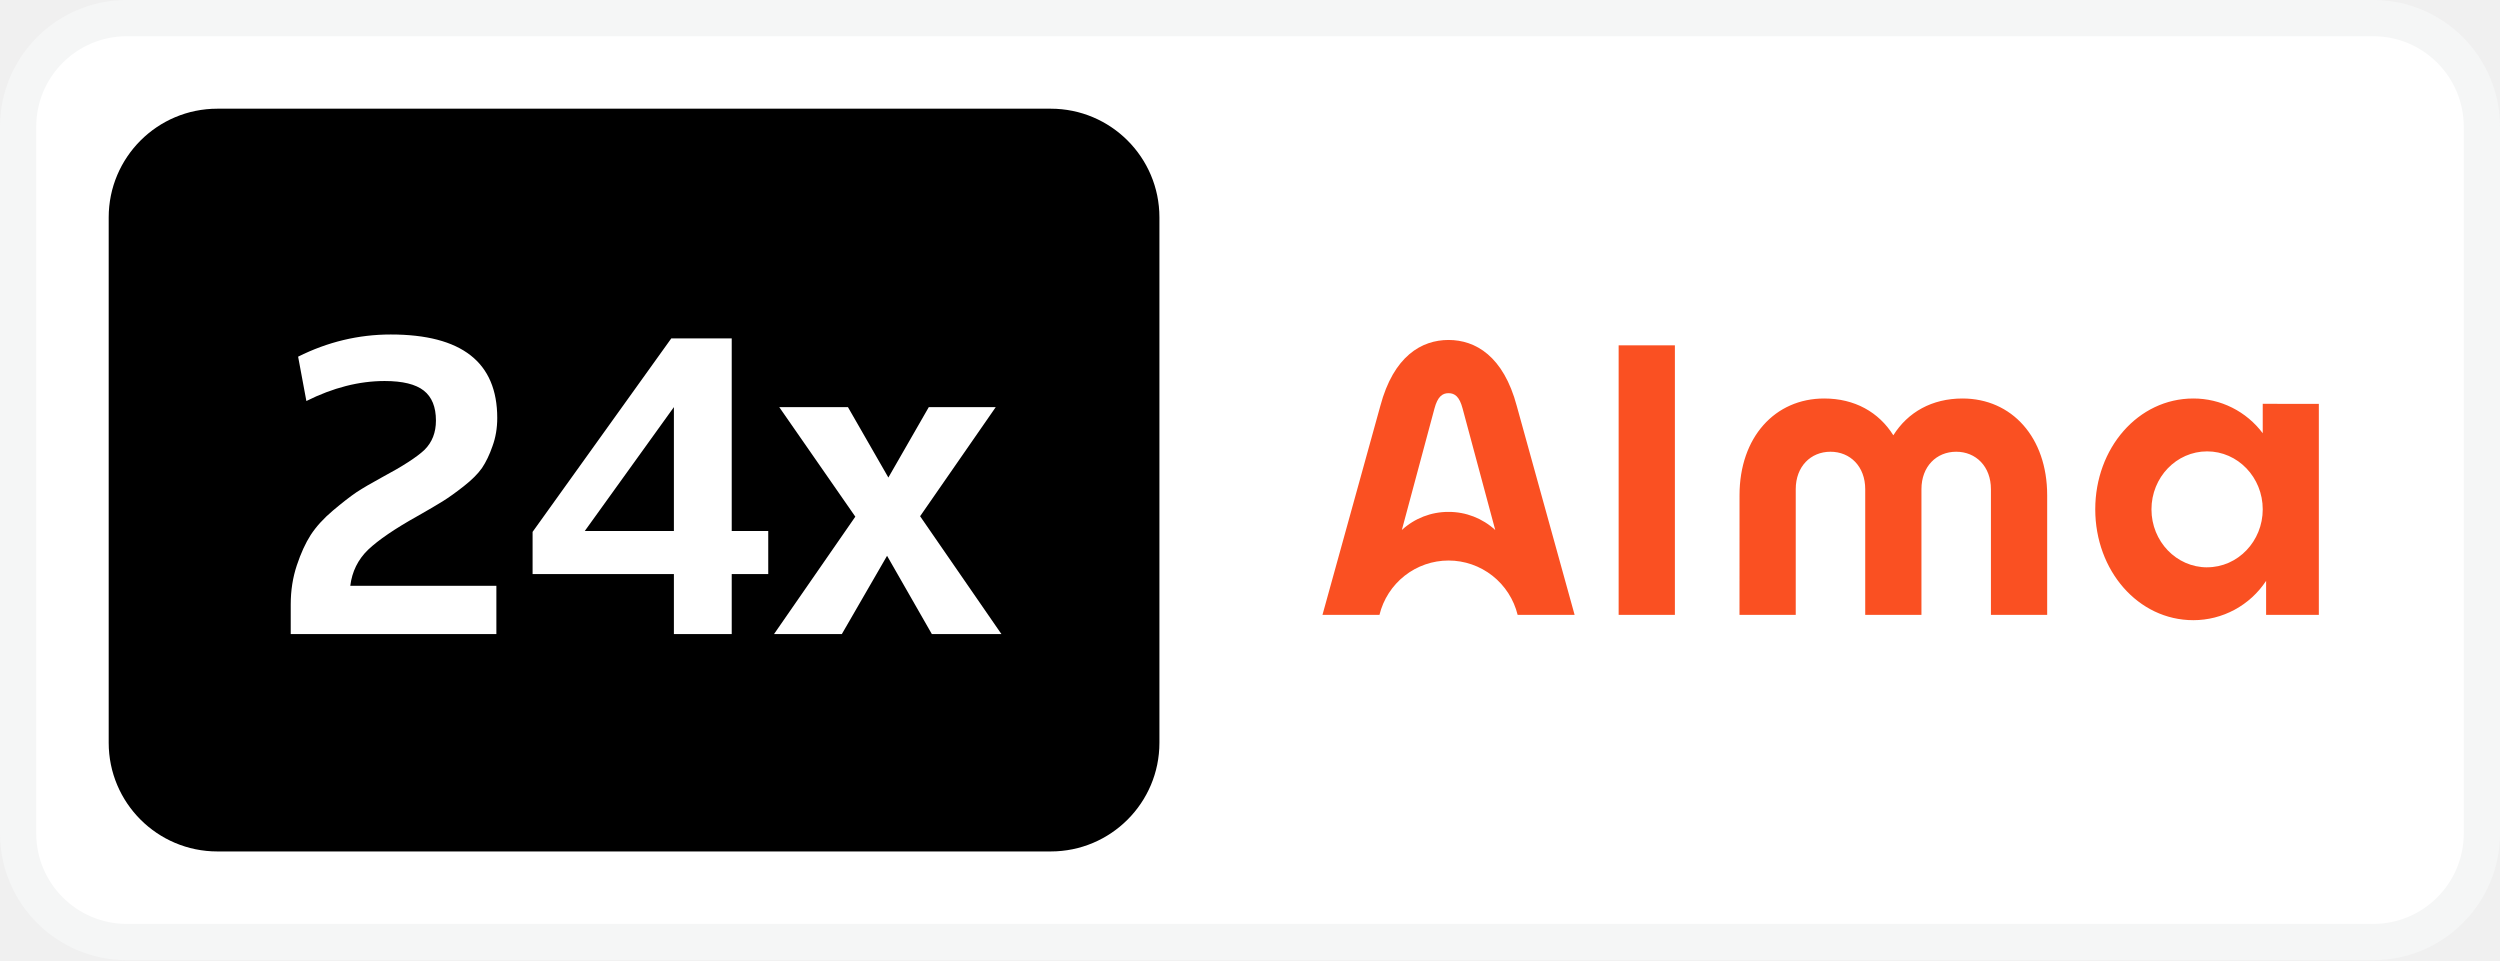
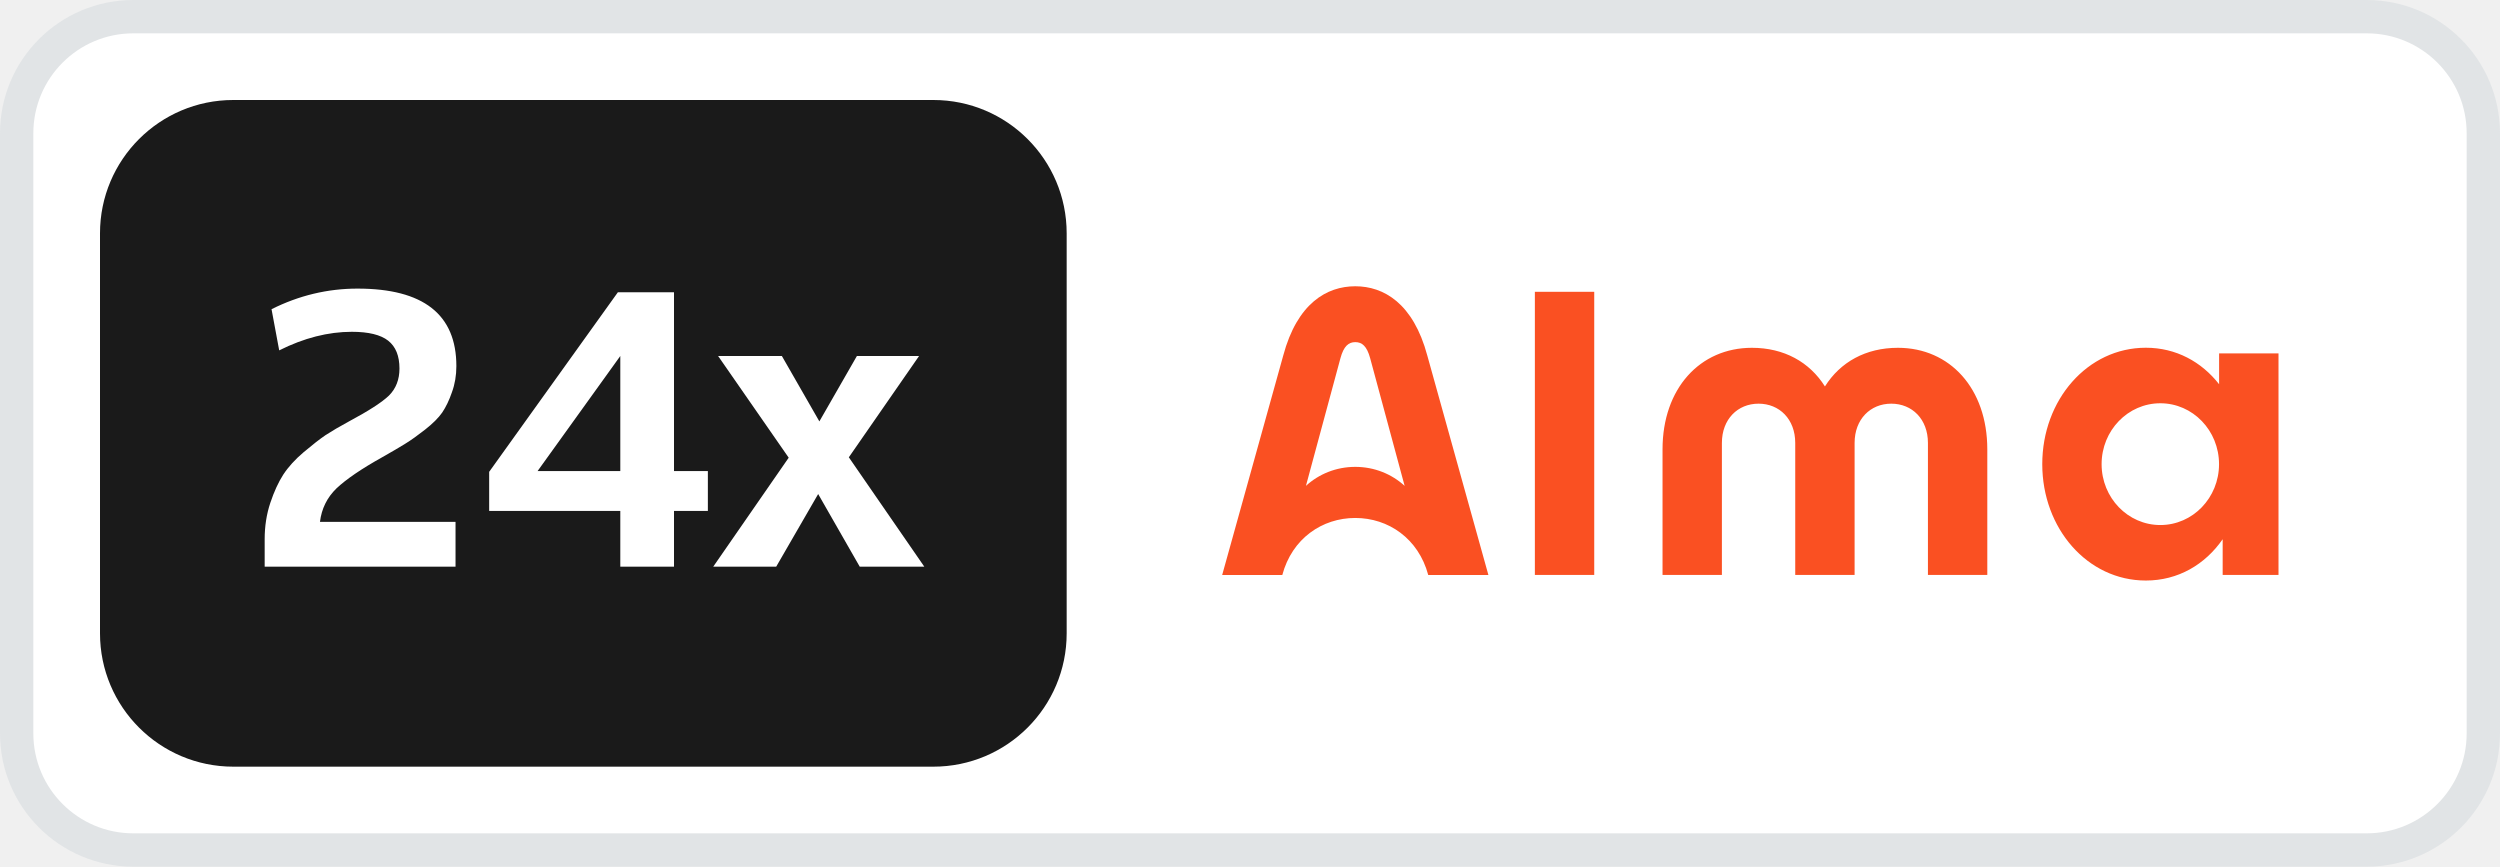
- <svg xmlns="http://www.w3.org/2000/svg" width="138" height="53" viewBox="0 0 138 53" fill="none">
-   <rect x="1" y="1" width="136" height="51" rx="6" fill="white" />
-   <rect x="1" y="1" width="136" height="51" rx="6" stroke="#F5F6F6" stroke-width="2" />
-   <rect x="6" y="6" width="58" height="41" rx="6" fill="black" />
-   <path d="M27.4 32.336V35H16.048V33.368C16.048 32.6 16.16 31.88 16.384 31.208C16.608 30.536 16.864 29.976 17.152 29.528C17.456 29.064 17.864 28.616 18.376 28.184C18.888 27.752 19.32 27.416 19.672 27.176C20.04 26.936 20.504 26.664 21.064 26.36C22.232 25.736 23.024 25.224 23.44 24.824C23.856 24.408 24.064 23.872 24.064 23.216C24.064 22.464 23.84 21.912 23.392 21.56C22.944 21.208 22.224 21.032 21.232 21.032C19.824 21.032 18.384 21.4 16.912 22.136L16.456 19.688C18.088 18.872 19.792 18.464 21.568 18.464C25.488 18.464 27.448 20 27.448 23.072C27.448 23.632 27.36 24.152 27.184 24.632C27.024 25.096 26.832 25.496 26.608 25.832C26.384 26.152 26.048 26.488 25.6 26.84C25.152 27.192 24.76 27.472 24.424 27.68C24.088 27.888 23.624 28.16 23.032 28.496C21.8 29.184 20.896 29.8 20.32 30.344C19.76 30.888 19.432 31.552 19.336 32.336H27.4ZM40.391 35H37.199V31.688H29.399V29.36L37.055 18.68H40.391V29.312H42.407V31.688H40.391V35ZM37.199 22.472L32.279 29.312H37.199V22.472ZM46.47 35H42.726L47.214 28.52L43.014 22.472H46.806L49.038 26.36L51.27 22.472H54.966L50.79 28.496L55.278 35H51.438L48.966 30.68L46.47 35Z" fill="white" />
-   <path d="M121.833 31.317C120.137 31.317 118.761 29.885 118.761 28.117C118.761 26.348 120.137 24.916 121.833 24.916C123.529 24.916 124.903 26.35 124.903 28.115C124.903 29.879 123.527 31.315 121.833 31.315V31.317ZM124.903 22.291V23.915C124.457 23.319 123.878 22.835 123.214 22.502C122.549 22.169 121.815 21.996 121.072 21.997C118.022 21.997 115.658 24.737 115.658 28.115C115.658 31.492 118.02 34.234 121.072 34.234C121.869 34.234 122.652 34.035 123.353 33.656C124.054 33.277 124.651 32.73 125.089 32.063V33.942H128V22.293L124.903 22.291ZM89.349 19.062H92.454V33.942H89.349V19.062ZM96.022 27.336C96.022 24.134 97.98 21.997 100.695 21.997C102.379 21.997 103.709 22.749 104.512 24.028C105.315 22.749 106.647 21.997 108.331 21.997C111.048 21.997 113.004 24.139 113.004 27.336V33.942H109.899V27.001C109.899 25.752 109.074 24.936 107.982 24.936C106.889 24.936 106.064 25.752 106.064 27.001V33.942H102.96V27.001C102.96 25.752 102.135 24.936 101.042 24.936C99.95 24.936 99.125 25.752 99.125 27.001V33.942H96.02L96.022 27.336ZM83.727 22.414C82.992 19.65 81.439 18.766 79.959 18.766C78.478 18.766 76.926 19.65 76.192 22.414L73 33.942H76.146C76.355 33.086 76.845 32.325 77.536 31.781C78.228 31.237 79.081 30.941 79.96 30.941C80.838 30.941 81.692 31.237 82.383 31.781C83.074 32.325 83.564 33.086 83.774 33.942H86.919L83.727 22.414ZM79.959 28.257C79.005 28.252 78.085 28.609 77.382 29.256L79.183 22.548C79.355 21.907 79.609 21.703 79.959 21.703C80.308 21.703 80.564 21.898 80.735 22.548L82.538 29.258C81.834 28.61 80.913 28.252 79.959 28.257Z" fill="#FA5022" />
+ <svg xmlns="http://www.w3.org/2000/svg" width="75" height="26" viewBox="0 0 75 26" fill="none">
+   <g clip-path="url(#clip0_1827_21261)">
+     <path d="M71 0.5H4C2.067 0.5 0.5 2.067 0.5 4V22C0.5 23.933 2.067 25.5 4 25.5H71C72.933 25.5 74.5 23.933 74.5 22V4C74.5 2.067 72.933 0.5 71 0.5Z" fill="white" />
+     <path d="M28 3H7C4.791 3 3 4.791 3 7V19C3 21.209 4.791 23 7 23H28C30.209 23 32 21.209 32 19V7C32 4.791 30.209 3 28 3Z" fill="#1A1A1A" />
+     <path d="M66.573 10.601V11.527C66.046 10.854 65.282 10.432 64.375 10.432C62.625 10.432 61.268 11.995 61.268 13.925C61.268 15.854 62.625 17.416 64.375 17.416C65.346 17.416 66.153 16.935 66.68 16.177V17.249H68.355V10.601H66.573ZM64.81 15.751C63.837 15.751 63.048 14.934 63.048 13.925C63.048 12.915 63.837 12.098 64.81 12.098C65.783 12.098 66.571 12.915 66.571 13.925C66.571 14.934 65.783 15.751 64.81 15.751ZM46.046 8.755H47.827V17.248H46.046V8.755ZM49.876 13.48C49.876 11.653 51 10.434 52.557 10.434C53.523 10.434 54.287 10.862 54.748 11.593C55.209 10.862 55.972 10.434 56.938 10.434C58.495 10.434 59.619 11.653 59.619 13.48V17.249H57.838V13.288C57.838 12.575 57.364 12.11 56.738 12.11C56.112 12.11 55.638 12.576 55.638 13.288V17.249H53.857V13.288C53.857 12.575 53.383 12.11 52.757 12.11C52.131 12.11 51.657 12.576 51.657 13.288V17.249H49.876V13.48ZM42.82 10.67C42.398 9.093 41.507 8.588 40.658 8.588C39.809 8.588 38.917 9.093 38.496 10.67L36.665 17.25H38.469C38.763 16.151 39.669 15.539 40.658 15.539C41.647 15.539 42.553 16.152 42.847 17.25H44.652L42.82 10.67ZM40.658 14.006C40.083 14.006 39.563 14.223 39.178 14.576L40.213 10.747C40.312 10.381 40.459 10.264 40.659 10.264C40.859 10.264 41.006 10.381 41.105 10.747L42.139 14.576C41.755 14.223 41.233 14.006 40.658 14.006Z" fill="#FA5022" />
+     <path d="M71 0.5H4C2.067 0.5 0.5 2.067 0.5 4V22C0.5 23.933 2.067 25.5 4 25.5H71C72.933 25.5 74.5 23.933 74.5 22V4C74.5 2.067 72.933 0.5 71 0.5Z" stroke="#E1E4E6" />
+     <path d="M13.666 15.656V17H7.94V16.177C7.94 15.789 7.996 15.426 8.109 15.087C8.222 14.748 8.352 14.466 8.497 14.24C8.65 14.006 8.856 13.78 9.114 13.562C9.373 13.344 9.59 13.174 9.768 13.053C9.954 12.932 10.188 12.795 10.47 12.642C11.059 12.327 11.459 12.069 11.669 11.867C11.879 11.657 11.984 11.386 11.984 11.056C11.984 10.676 11.871 10.398 11.645 10.22C11.419 10.043 11.055 9.954 10.555 9.954C9.845 9.954 9.118 10.139 8.376 10.511L8.146 9.276C8.969 8.864 9.829 8.658 10.725 8.658C12.702 8.658 13.691 9.433 13.691 10.983C13.691 11.265 13.646 11.528 13.557 11.77C13.477 12.004 13.38 12.206 13.267 12.375C13.154 12.537 12.984 12.706 12.758 12.884C12.532 13.061 12.335 13.203 12.165 13.307C11.996 13.412 11.762 13.55 11.463 13.719C10.841 14.066 10.386 14.377 10.095 14.651C9.812 14.926 9.647 15.261 9.599 15.656H13.666ZM20.22 17H18.609V15.329H14.675V14.155L18.537 8.767H20.22V14.131H21.236V15.329H20.22V17ZM18.609 10.68L16.128 14.131H18.609V10.68ZM23.286 17H21.397L23.661 13.731L21.543 10.68H23.456L24.581 12.642L25.707 10.68H27.572L25.465 13.719L27.729 17H25.792L24.545 14.821L23.286 17Z" fill="white" />
+   </g>
+   <defs>
+     <clipPath id="clip0_1827_21261">
+       <rect width="75" height="26" fill="white" />
+     </clipPath>
+   </defs>
</svg>
